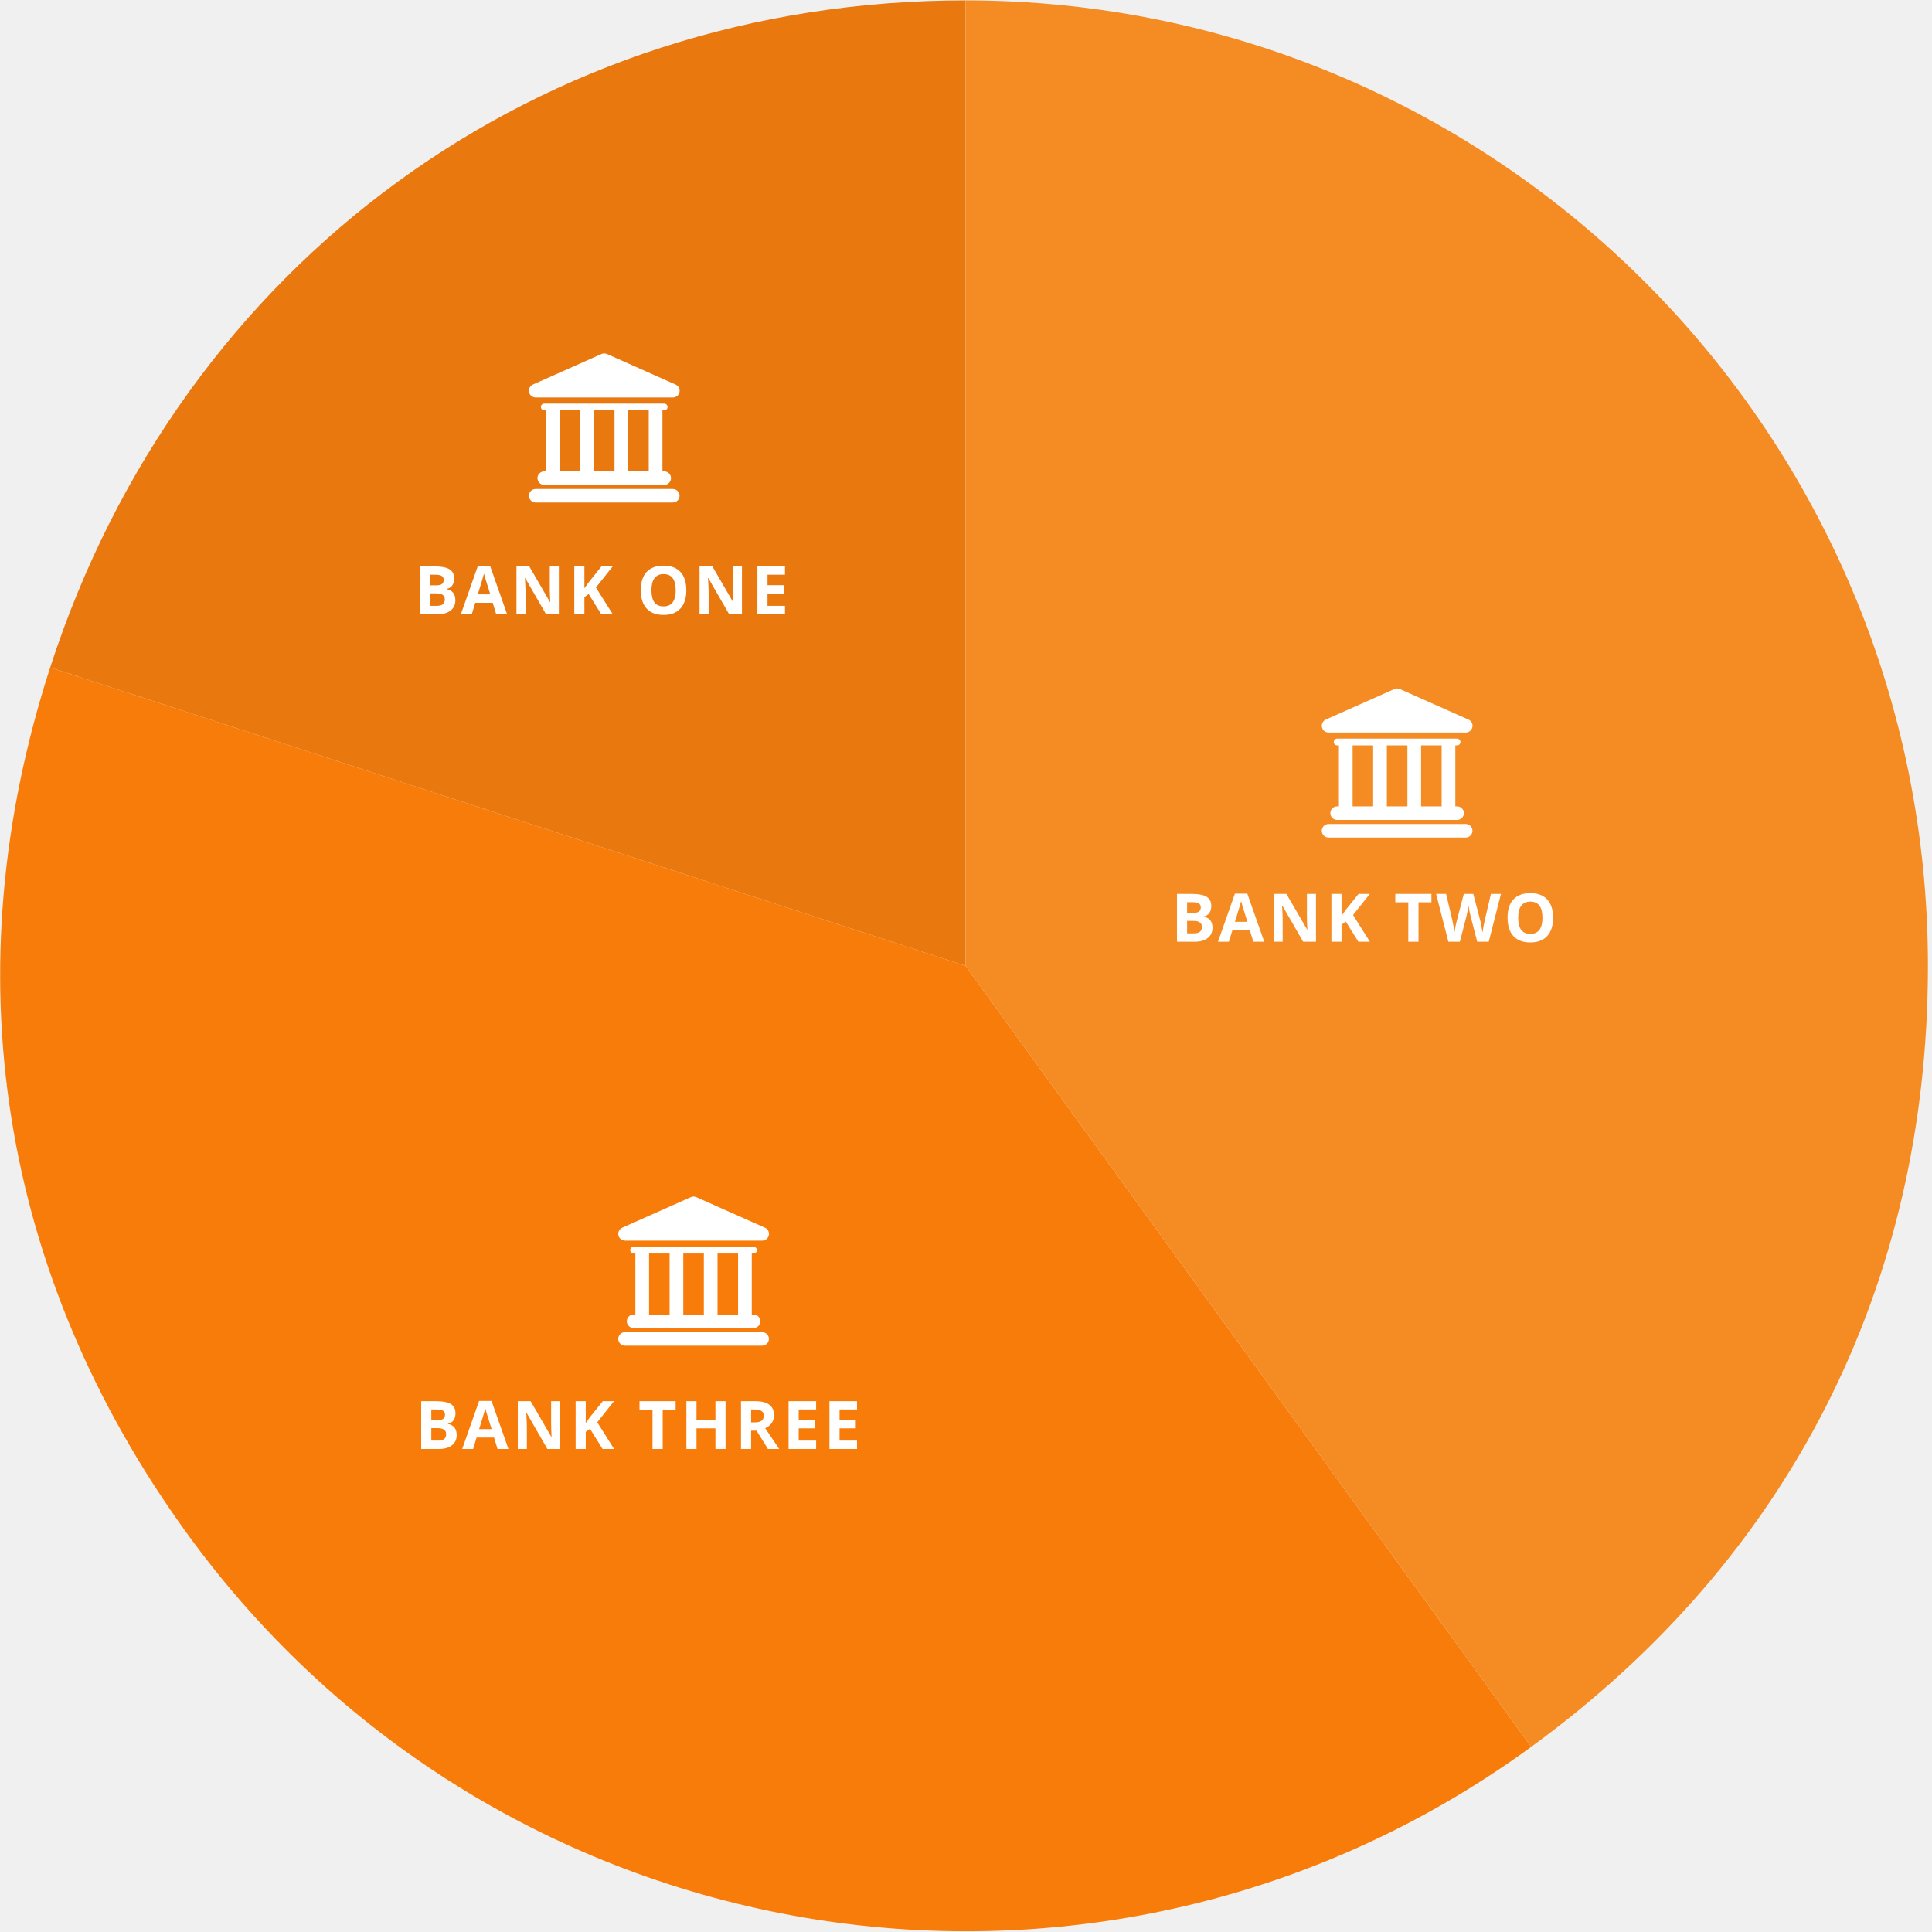
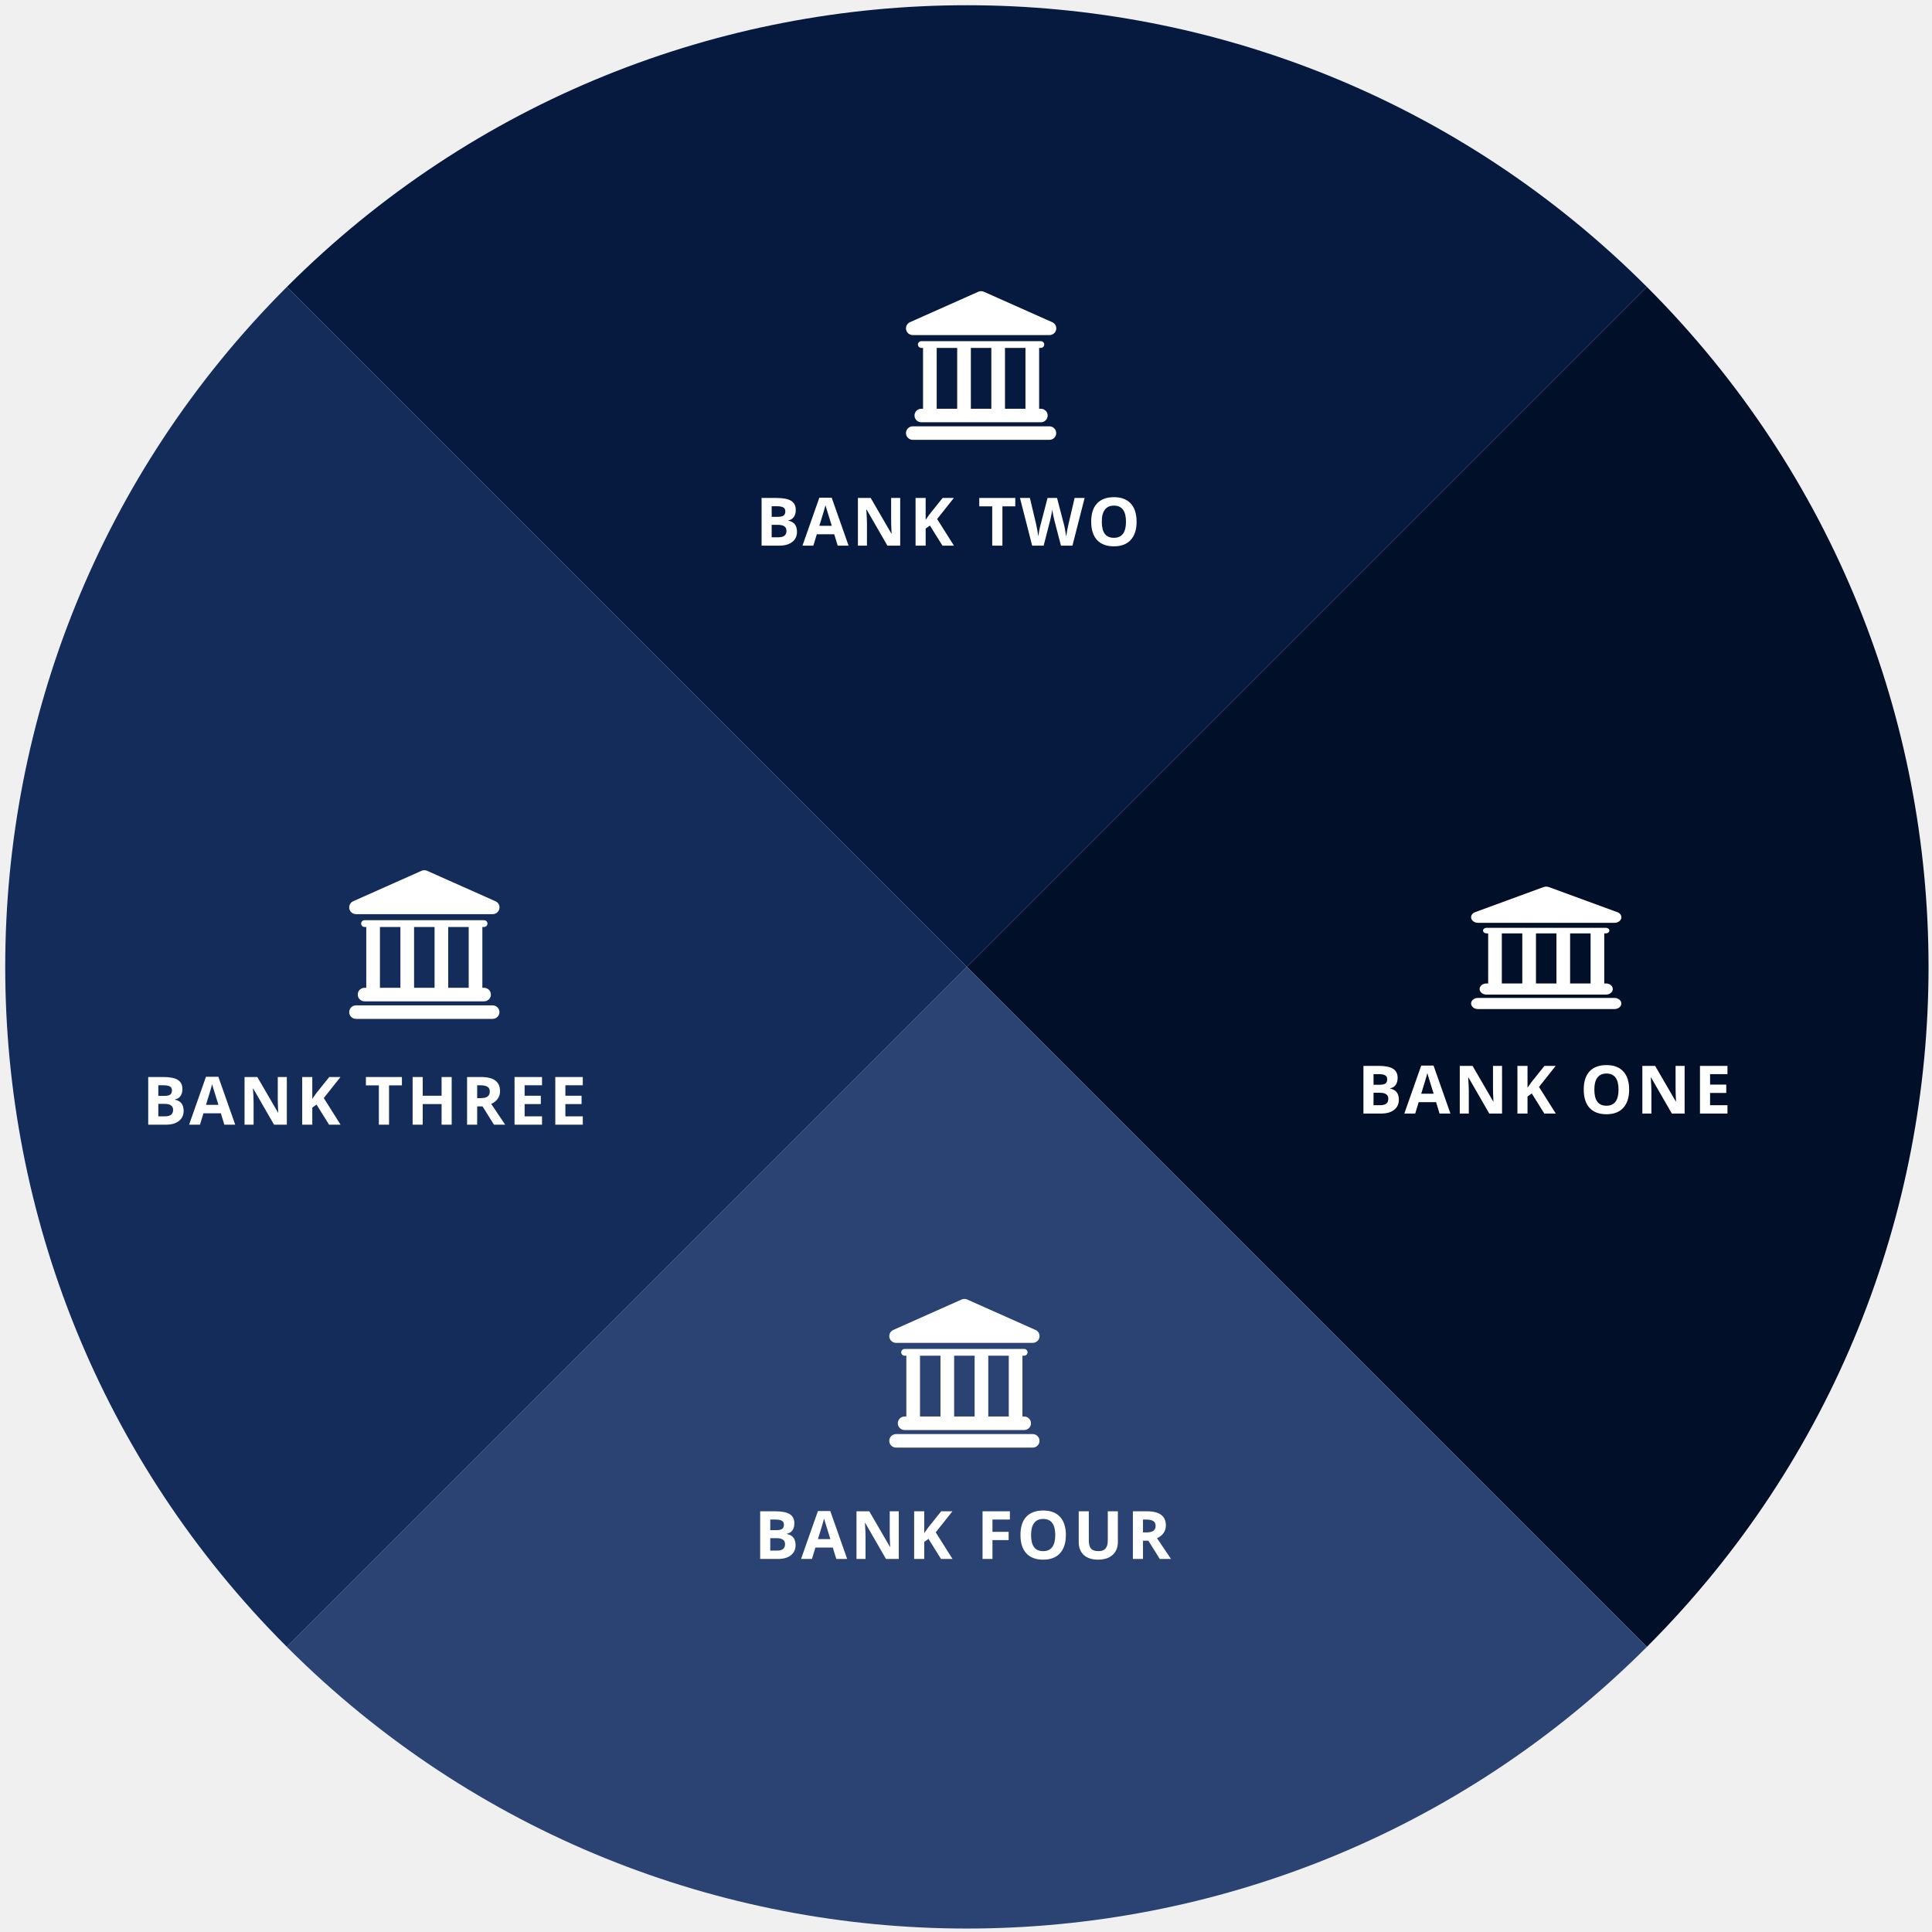
- <svg xmlns="http://www.w3.org/2000/svg" width="346px" height="346px" viewBox="0 0 346 346" version="1.1">
+ <svg xmlns="http://www.w3.org/2000/svg" width="347px" height="347px" viewBox="0 0 347 347" version="1.1">
  <defs />
  <g id="Page-1" stroke="none" stroke-width="1" fill="none" fill-rule="evenodd">
-     <g id="12-Managed-Funds_Cash" transform="translate(-340, -264)">
-       <g id="Group" transform="translate(340, 264)">
-         <g id="Imported-Layers">
-           <path d="M172.912,172.965 L8.988,119.537 C32.521,46.885 96.758,0.067 172.912,0.067 L172.912,172.965" id="Fill-1" fill="#E9780F" />
-           <path d="M172.912,172.965 L274.223,312.843 C197.211,368.969 89.423,351.844 33.47,274.592 C-0.101,228.241 -8.661,174.026 8.988,119.537 L172.912,172.965" id="Fill-2" fill="#F87C09" />
-           <path d="M172.912,172.965 L172.912,0.067 C268.103,0.067 345.272,77.476 345.272,172.965 C345.272,230.259 320.43,279.166 274.223,312.843 L172.912,172.965" id="Fill-3" fill="#F58C23" />
-         </g>
-         <text id="BANK-THREE" font-family="Open Sans, sans-serif" font-size="12" font-weight="bold" line-spacing="15" letter-spacing="0.6" fill="#FFFFFF">
-           <tspan x="74.352" y="259.5">BANK THREE</tspan>
+     <g id="12-Managed-Funds_Cash" transform="translate(-410, -249)">
+       <g id="Group" transform="translate(339, 178)">
+         <path d="M36.166,158.299 C36.166,253.689 113.496,331.019 208.887,331.019 L208.887,158.299 L36.166,158.299" id="Fill-2-Copy-2" fill="#142C5A" transform="translate(122.5265, 244.6589) rotate(-315) translate(-122.5265, -244.6589) " />
+         <path d="M158.299,36.167 C158.299,131.558 235.629,208.887 331.021,208.887 L331.021,36.167 L158.299,36.167" id="Fill-2-Copy-4" fill="#061A40" transform="translate(244.6599, 122.5275) rotate(-225) translate(-244.6599, -122.5275) " />
+         <path d="M280.43,158.298 C280.43,253.689 357.76,331.018 453.152,331.018 L453.152,158.298 L280.43,158.298" id="Fill-2-Copy-5" fill="#020F28" transform="translate(366.7909, 244.6585) rotate(-135) translate(-366.7909, -244.6585) " />
+         <path d="M158.298,280.431 C158.298,375.822 235.628,453.151 331.02,453.151 L331.02,280.431 L158.298,280.431" id="Fill-2-Copy-3" fill="#2A4373" transform="translate(244.6589, 366.7914) rotate(-45) translate(-244.6589, -366.7914) " />
+         <text id="BANK-THREE" font-family="Open Sans" font-size="12" font-weight="bold" line-spacing="15" letter-spacing="0.6" fill="#FFFFFF">
+           <tspan x="96.543" y="273">BANK THREE</tspan>
        </text>
-         <text id="BANK-ONE" font-family="Open Sans, sans-serif" font-size="12" font-weight="bold" letter-spacing="0.6" fill="#FFFFFF">
-           <tspan x="74.115" y="110">BANK ONE</tspan>
-         </text>
-         <text id="BANK-TWO" font-family="Open Sans, sans-serif" font-size="12" font-weight="bold" line-spacing="15" letter-spacing="0.6" fill="#FFFFFF">
-           <tspan x="209.706" y="168.656">BANK TWO</tspan>
-         </text>
-         <g id="banking2-(1)" transform="translate(94, 63)" fill="#FFFFFF">
+         <g id="banking2-(1)-copy-2" transform="translate(133, 227)" fill="#FFFFFF">
          <path d="M26.474,24.571 L1.943,24.571 C1.268,24.571 0.718,25.115 0.718,25.786 C0.718,26.456 1.268,26.999 1.943,26.999 L26.474,26.999 C27.153,26.999 27.703,26.456 27.703,25.786 C27.7,25.115 27.153,24.571 26.474,24.571 L26.474,24.571 Z" id="Fill-1" />
          <path d="M3.478,21.415 C2.799,21.415 2.252,21.959 2.252,22.628 C2.252,23.3 2.799,23.844 3.478,23.844 L24.94,23.844 C25.619,23.844 26.169,23.3 26.169,22.628 C26.169,21.959 25.619,21.415 24.94,21.415 L24.634,21.415 L24.634,10.491 L24.94,10.491 C25.28,10.491 25.555,10.219 25.555,9.883 C25.555,9.55 25.28,9.278 24.94,9.278 L3.478,9.278 C3.138,9.278 2.866,9.55 2.866,9.883 C2.866,10.219 3.138,10.491 3.478,10.491 L3.784,10.491 L3.784,21.415 L3.478,21.415 Z M18.502,10.491 L22.181,10.491 L22.181,21.415 L18.502,21.415 L18.502,10.491 Z M12.37,10.491 L16.05,10.491 L16.05,21.415 L12.37,21.415 L12.37,10.491 Z M6.238,10.491 L9.916,10.491 L9.916,21.415 L6.238,21.415 L6.238,10.491 Z" id="Fill-3" />
          <path d="M1.943,8.187 L26.486,8.187 C27.164,8.187 27.714,7.643 27.714,6.972 C27.714,6.439 27.366,5.986 26.884,5.823 L14.712,0.402 C14.393,0.26 14.028,0.26 13.709,0.402 L1.442,5.864 C0.914,6.1 0.622,6.669 0.746,7.227 C0.867,7.787 1.366,8.187 1.943,8.187 L1.943,8.187 Z" id="Fill-4" />
        </g>
-         <g id="banking2-(1)-copy" transform="translate(236, 123)" fill="#FFFFFF">
+         <text id="BANK-TWO" font-family="Open Sans" font-size="12" font-weight="bold" line-spacing="15" letter-spacing="0.6" fill="#FFFFFF">
+           <tspan x="206.706" y="169">BANK TWO</tspan>
+         </text>
+         <g id="banking2-(1)-copy" transform="translate(233, 123)" fill="#FFFFFF">
          <path d="M26.474,24.571 L1.943,24.571 C1.268,24.571 0.718,25.115 0.718,25.786 C0.718,26.456 1.268,26.999 1.943,26.999 L26.474,26.999 C27.153,26.999 27.703,26.456 27.703,25.786 C27.7,25.115 27.153,24.571 26.474,24.571 L26.474,24.571 Z" id="Fill-1" />
          <path d="M3.478,21.415 C2.799,21.415 2.252,21.959 2.252,22.628 C2.252,23.3 2.799,23.844 3.478,23.844 L24.94,23.844 C25.619,23.844 26.169,23.3 26.169,22.628 C26.169,21.959 25.619,21.415 24.94,21.415 L24.634,21.415 L24.634,10.491 L24.94,10.491 C25.28,10.491 25.555,10.219 25.555,9.883 C25.555,9.55 25.28,9.278 24.94,9.278 L3.478,9.278 C3.138,9.278 2.866,9.55 2.866,9.883 C2.866,10.219 3.138,10.491 3.478,10.491 L3.784,10.491 L3.784,21.415 L3.478,21.415 Z M18.502,10.491 L22.181,10.491 L22.181,21.415 L18.502,21.415 L18.502,10.491 Z M12.37,10.491 L16.05,10.491 L16.05,21.415 L12.37,21.415 L12.37,10.491 Z M6.238,10.491 L9.916,10.491 L9.916,21.415 L6.238,21.415 L6.238,10.491 Z" id="Fill-3" />
          <path d="M1.943,8.187 L26.486,8.187 C27.164,8.187 27.714,7.643 27.714,6.972 C27.714,6.439 27.366,5.986 26.884,5.823 L14.712,0.402 C14.393,0.26 14.028,0.26 13.709,0.402 L1.442,5.864 C0.914,6.1 0.622,6.669 0.746,7.227 C0.867,7.787 1.366,8.187 1.943,8.187 L1.943,8.187 Z" id="Fill-4" />
        </g>
-         <g id="banking2-(1)-copy-2" transform="translate(110, 214)" fill="#FFFFFF">
+         <text id="BANK-ONE" font-family="Open Sans" font-size="12" font-weight="bold" letter-spacing="0.6" fill="#FFFFFF">
+           <tspan x="314.806" y="271">BANK ONE</tspan>
+         </text>
+         <g id="banking2-(1)" transform="translate(334.5, 230)" fill="#FFFFFF">
+           <path d="M26.474,20.235 L1.943,20.235 C1.268,20.235 0.718,20.683 0.718,21.236 C0.718,21.787 1.268,22.235 1.943,22.235 L26.474,22.235 C27.153,22.235 27.703,21.787 27.703,21.236 C27.7,20.683 27.153,20.235 26.474,20.235 L26.474,20.235 Z" id="Fill-1" />
+           <path d="M3.478,17.636 C2.799,17.636 2.252,18.084 2.252,18.635 C2.252,19.188 2.799,19.636 3.478,19.636 L24.94,19.636 C25.619,19.636 26.169,19.188 26.169,18.635 C26.169,18.084 25.619,17.636 24.94,17.636 L24.634,17.636 L24.634,8.64 L24.94,8.64 C25.28,8.64 25.555,8.415 25.555,8.139 C25.555,7.865 25.28,7.641 24.94,7.641 L3.478,7.641 C3.138,7.641 2.866,7.865 2.866,8.139 C2.866,8.415 3.138,8.64 3.478,8.64 L3.784,8.64 L3.784,17.636 L3.478,17.636 Z M18.502,8.64 L22.181,8.64 L22.181,17.636 L18.502,17.636 L18.502,8.64 Z M12.37,8.64 L16.05,8.64 L16.05,17.636 L12.37,17.636 L12.37,8.64 Z M6.238,8.64 L9.916,8.64 L9.916,17.636 L6.238,17.636 L6.238,8.64 Z" id="Fill-3" />
+           <path d="M1.943,6.743 L26.486,6.743 C27.164,6.743 27.714,6.294 27.714,5.741 C27.714,5.303 27.366,4.93 26.884,4.795 L14.712,0.331 C14.393,0.214 14.028,0.214 13.709,0.331 L1.442,4.829 C0.914,5.023 0.622,5.492 0.746,5.951 C0.867,6.413 1.366,6.743 1.943,6.743 L1.943,6.743 Z" id="Fill-4" />
+         </g>
+         <text id="BANK-FOUR" font-family="Open Sans" font-size="12" font-weight="bold" letter-spacing="0.6" fill="#FFFFFF">
+           <tspan x="206.455" y="351">BANK FOUR</tspan>
+         </text>
+         <g id="banking2-(1)" transform="translate(230, 304)" fill="#FFFFFF">
          <path d="M26.474,24.571 L1.943,24.571 C1.268,24.571 0.718,25.115 0.718,25.786 C0.718,26.456 1.268,26.999 1.943,26.999 L26.474,26.999 C27.153,26.999 27.703,26.456 27.703,25.786 C27.7,25.115 27.153,24.571 26.474,24.571 L26.474,24.571 Z" id="Fill-1" />
          <path d="M3.478,21.415 C2.799,21.415 2.252,21.959 2.252,22.628 C2.252,23.3 2.799,23.844 3.478,23.844 L24.94,23.844 C25.619,23.844 26.169,23.3 26.169,22.628 C26.169,21.959 25.619,21.415 24.94,21.415 L24.634,21.415 L24.634,10.491 L24.94,10.491 C25.28,10.491 25.555,10.219 25.555,9.883 C25.555,9.55 25.28,9.278 24.94,9.278 L3.478,9.278 C3.138,9.278 2.866,9.55 2.866,9.883 C2.866,10.219 3.138,10.491 3.478,10.491 L3.784,10.491 L3.784,21.415 L3.478,21.415 Z M18.502,10.491 L22.181,10.491 L22.181,21.415 L18.502,21.415 L18.502,10.491 Z M12.37,10.491 L16.05,10.491 L16.05,21.415 L12.37,21.415 L12.37,10.491 Z M6.238,10.491 L9.916,10.491 L9.916,21.415 L6.238,21.415 L6.238,10.491 Z" id="Fill-3" />
          <path d="M1.943,8.187 L26.486,8.187 C27.164,8.187 27.714,7.643 27.714,6.972 C27.714,6.439 27.366,5.986 26.884,5.823 L14.712,0.402 C14.393,0.26 14.028,0.26 13.709,0.402 L1.442,5.864 C0.914,6.1 0.622,6.669 0.746,7.227 C0.867,7.787 1.366,8.187 1.943,8.187 L1.943,8.187 Z" id="Fill-4" />
        </g>
      </g>
    </g>
  </g>
</svg>
